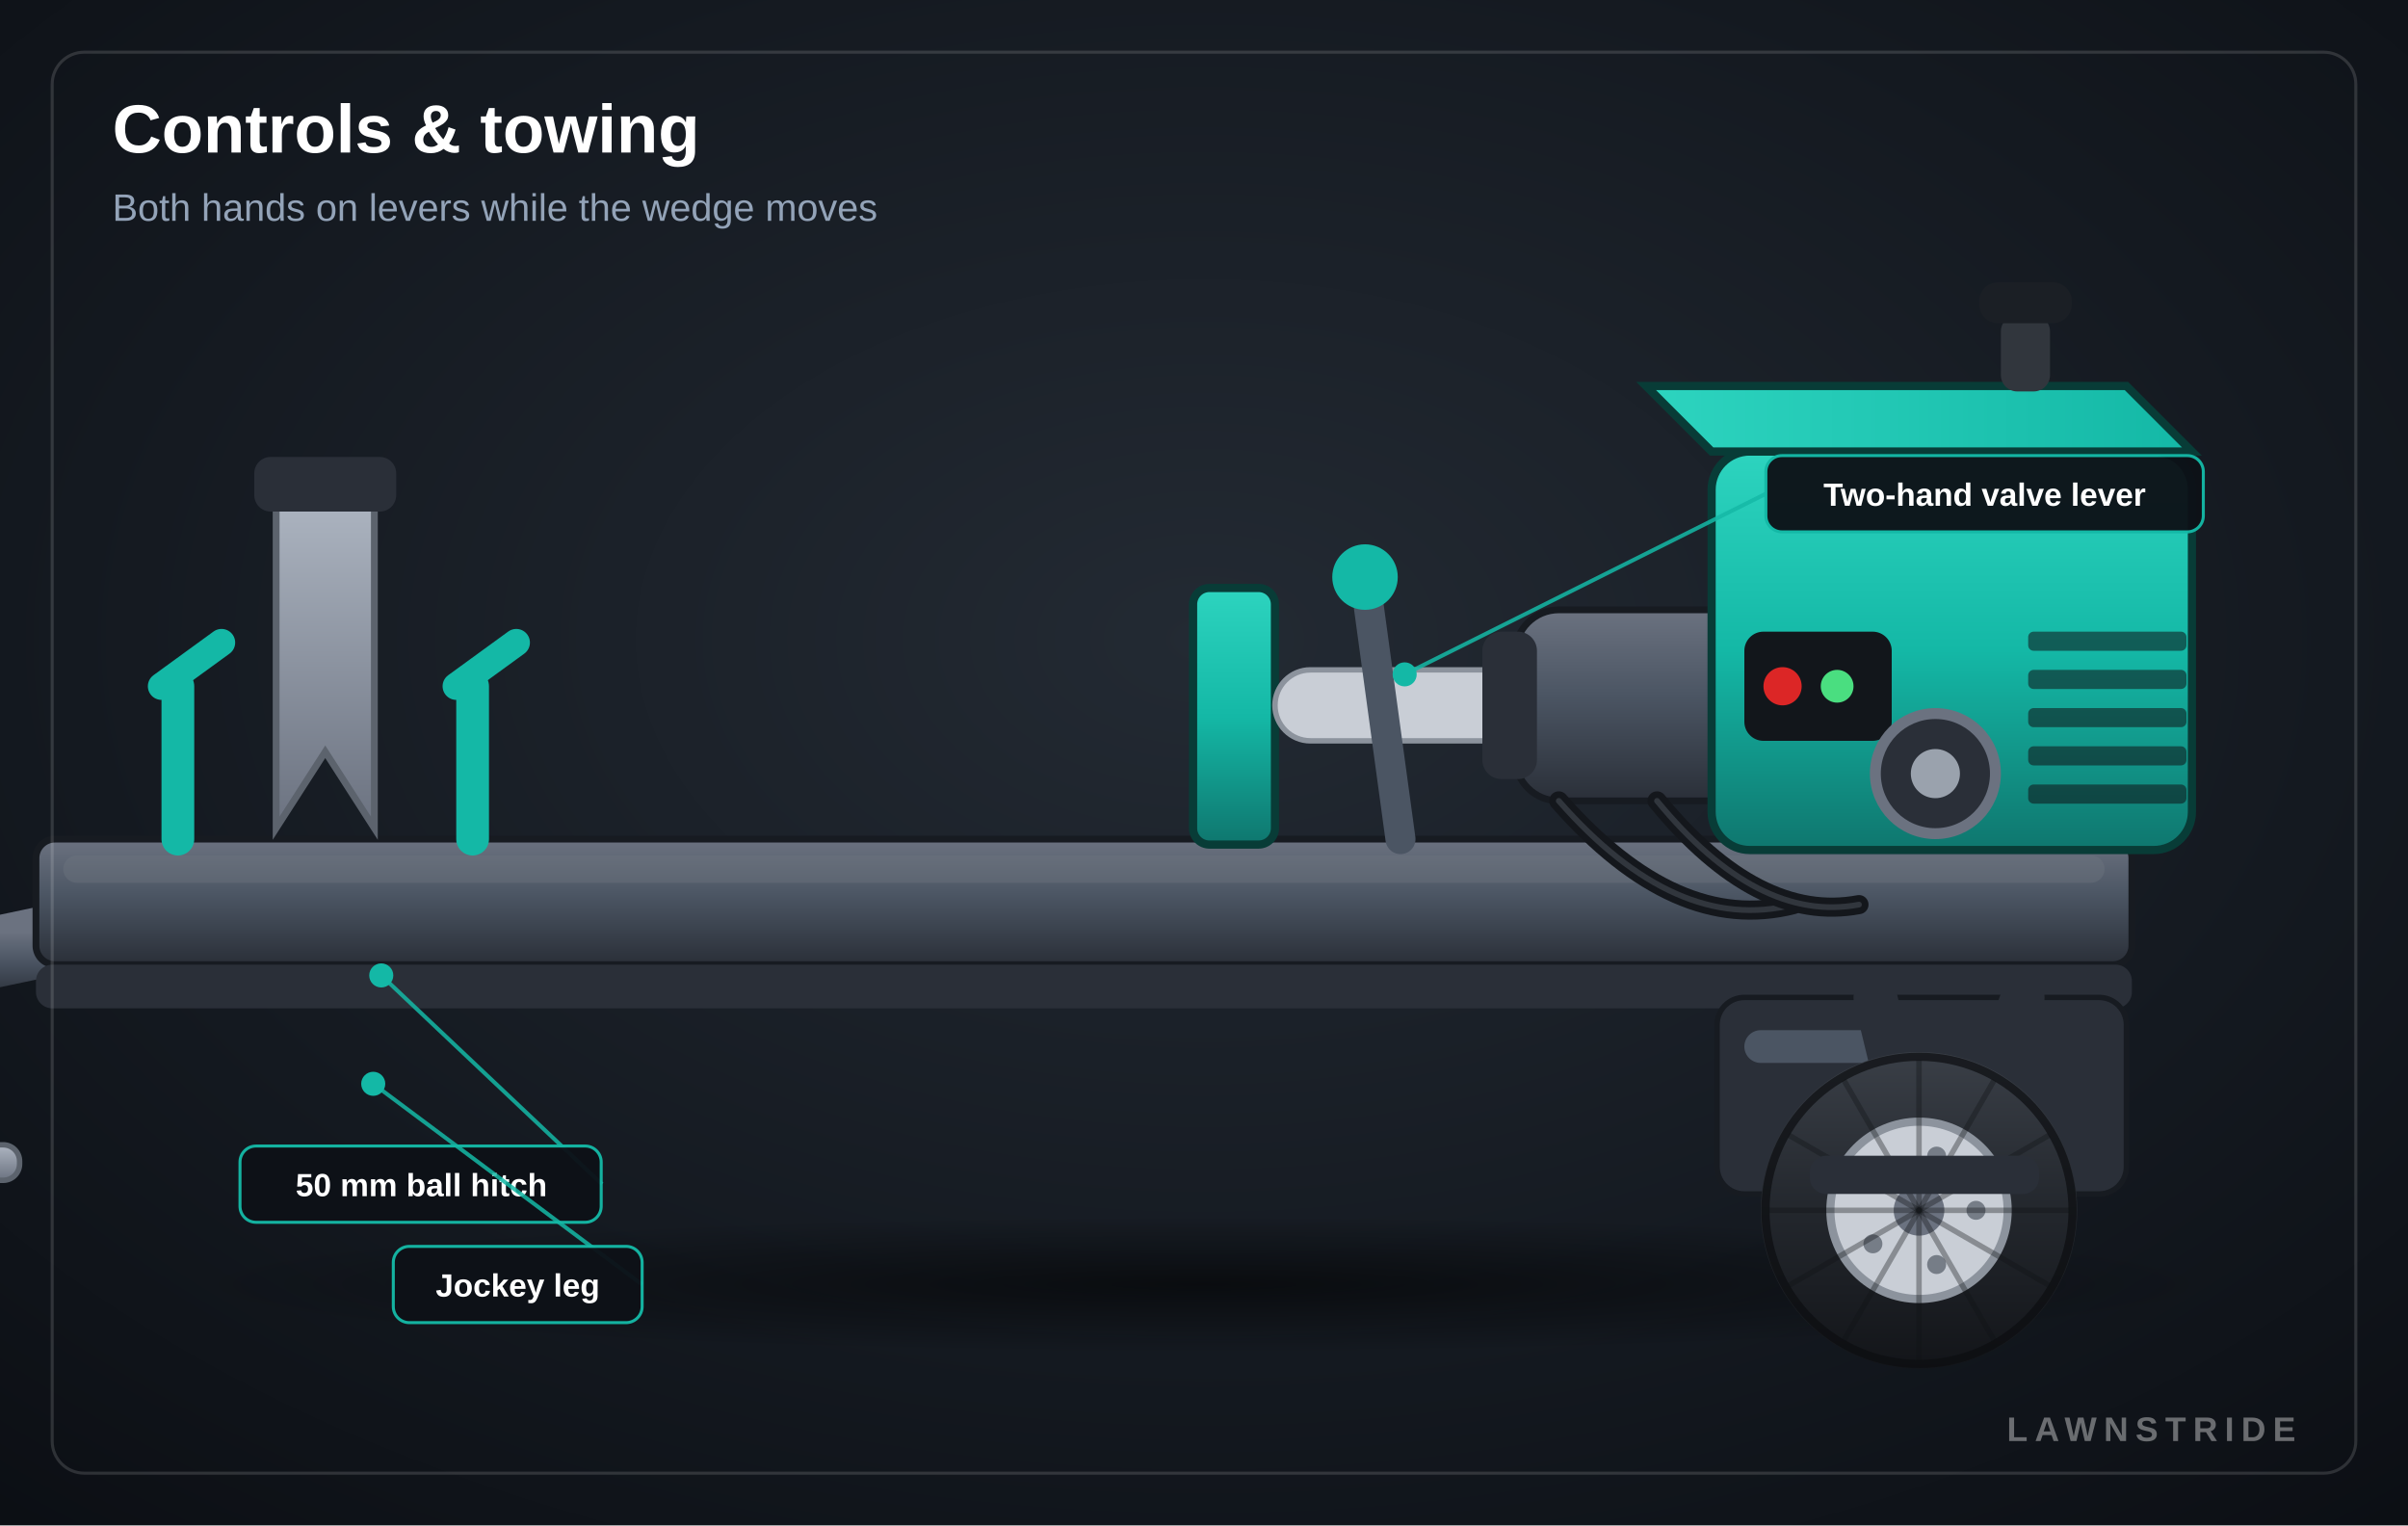
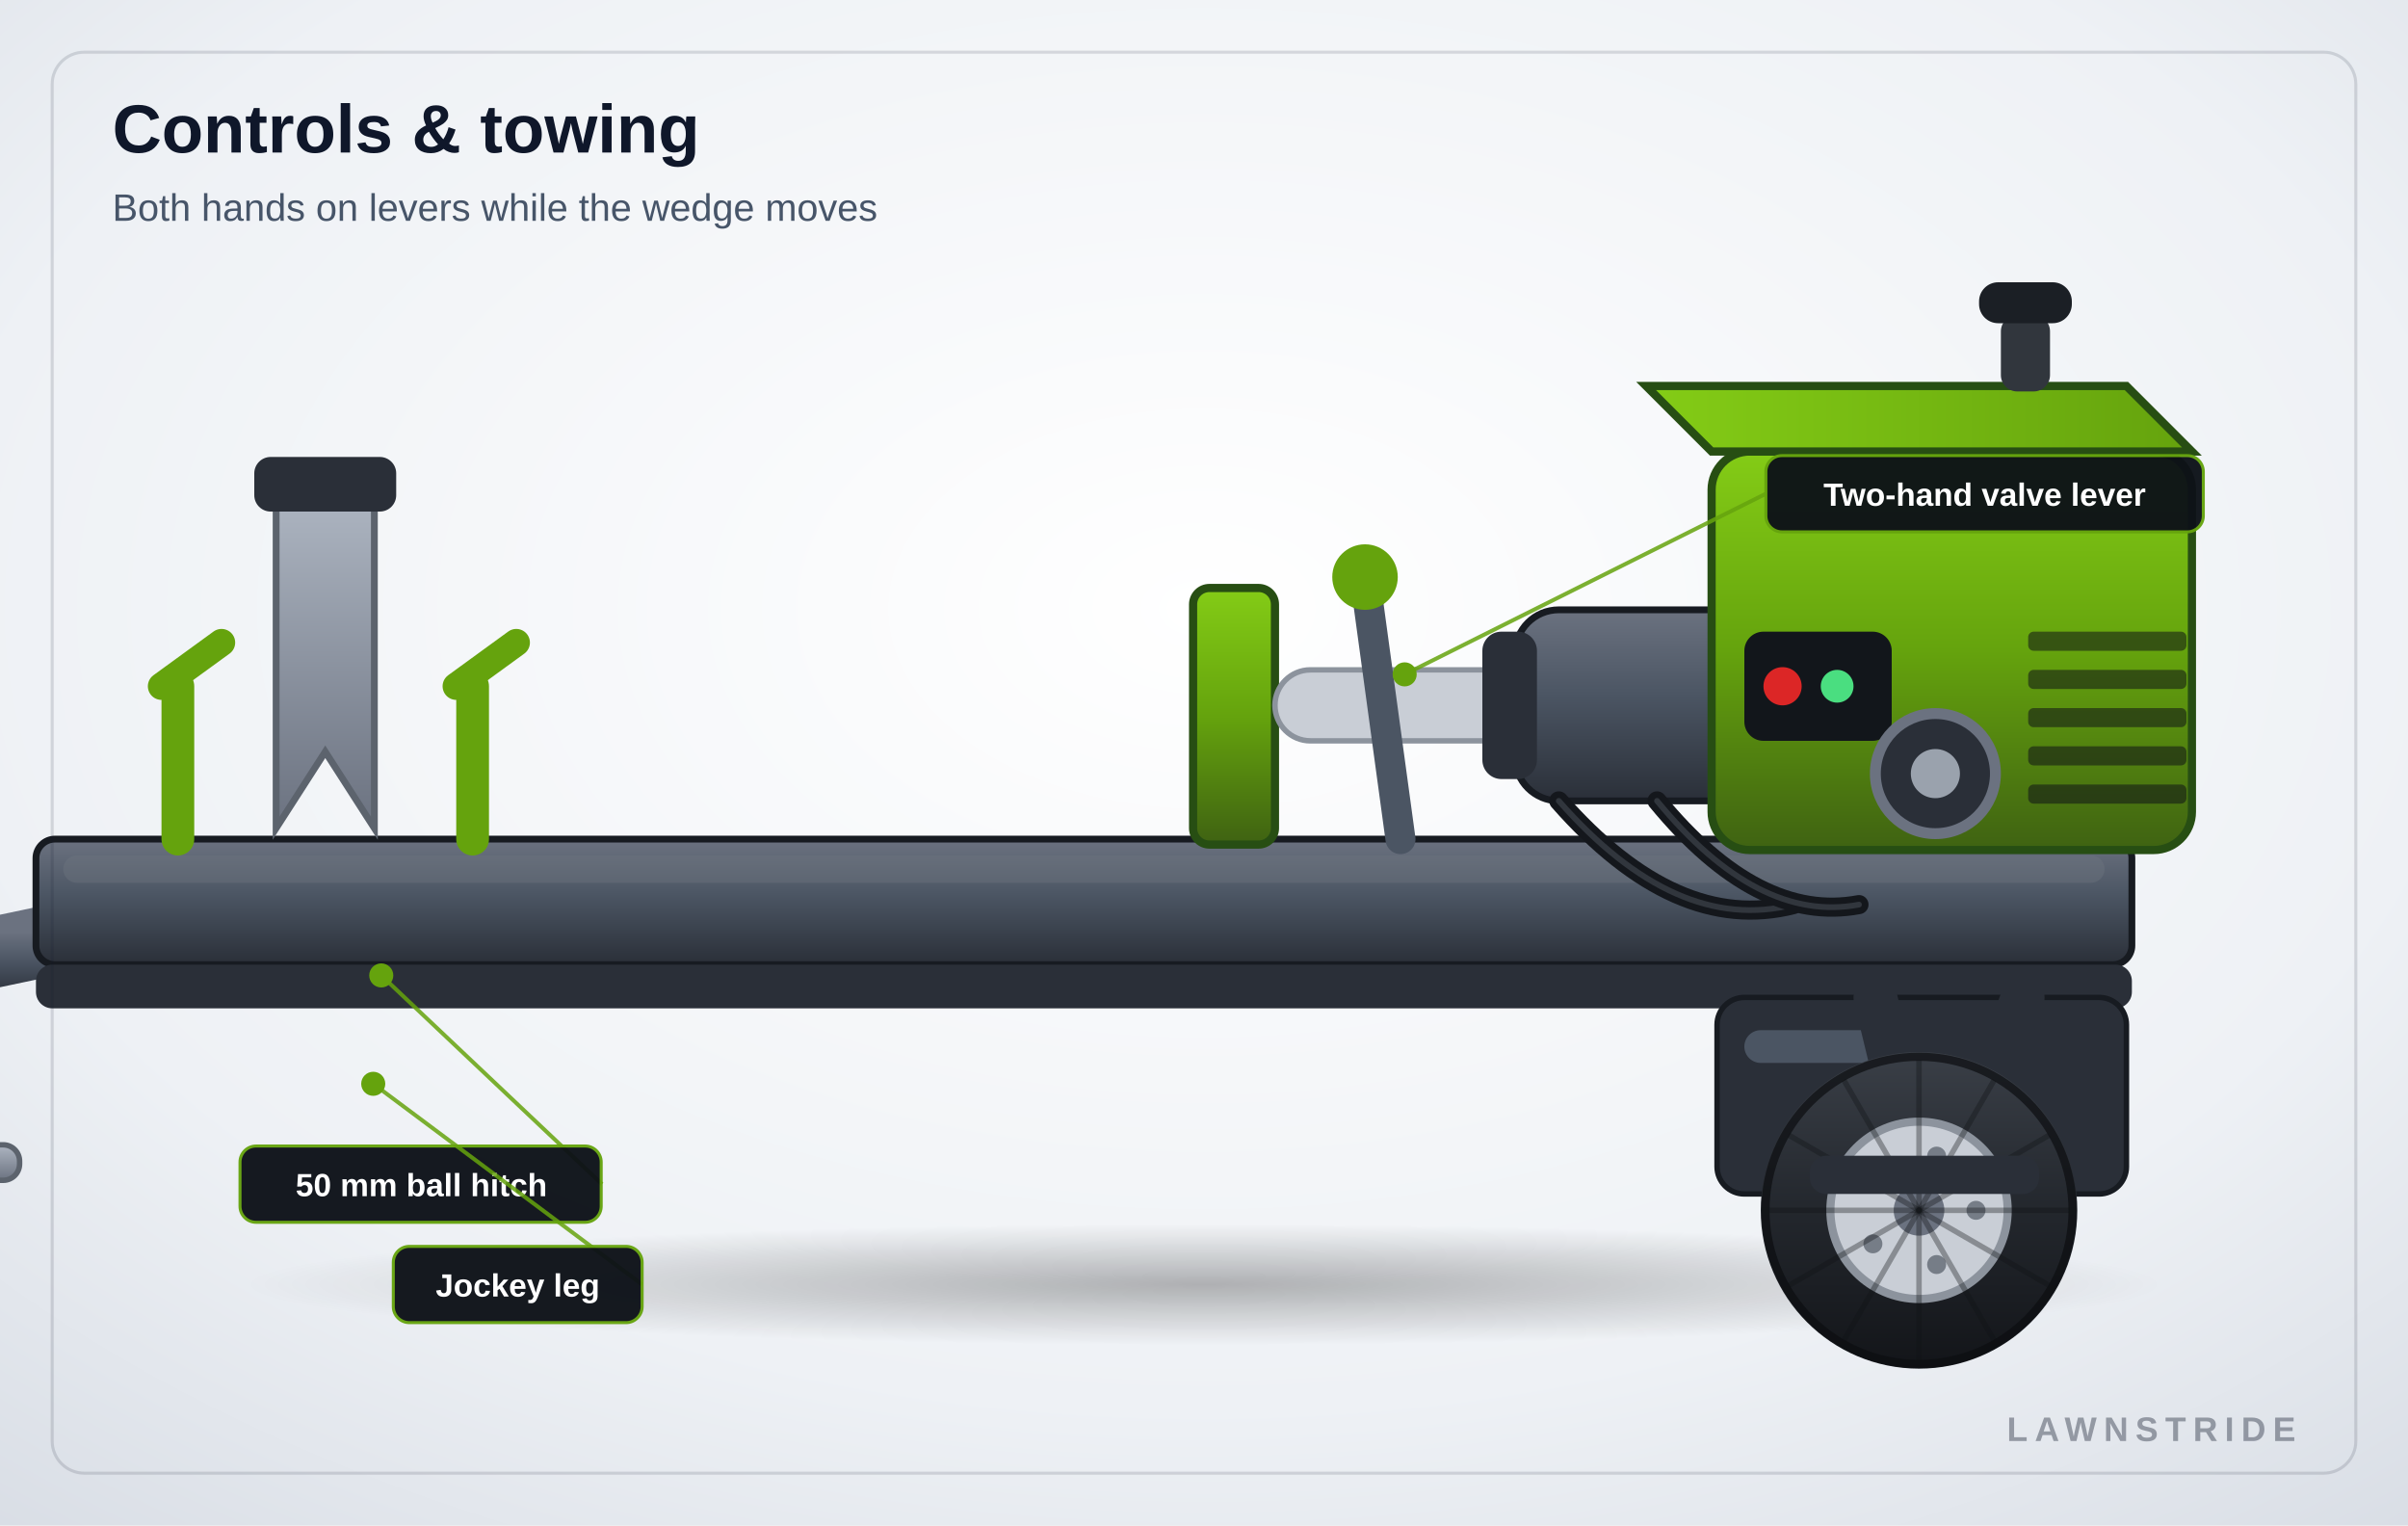
<svg xmlns="http://www.w3.org/2000/svg" viewBox="0 0 1200 760" width="1200" height="760" role="img">
  <defs>
    <linearGradient id="steel" x1="0" y1="0" x2="0" y2="1">
      <stop offset="0" stop-color="#6b7280" />
      <stop offset=".45" stop-color="#4b5563" />
      <stop offset="1" stop-color="#2a2f38" />
    </linearGradient>
    <linearGradient id="steelLite" x1="0" y1="0" x2="0" y2="1">
      <stop offset="0" stop-color="#aeb6c2" />
      <stop offset="1" stop-color="#6b7280" />
    </linearGradient>
    <linearGradient id="dark" x1="0" y1="0" x2="0" y2="1">
      <stop offset="0" stop-color="#31363f" />
      <stop offset="1" stop-color="#15181d" />
    </linearGradient>
    <linearGradient id="rubber" x1="0" y1="0" x2="0" y2="1">
      <stop offset="0" stop-color="#3a3f47" />
      <stop offset=".5" stop-color="#23272d" />
      <stop offset="1" stop-color="#131519" />
    </linearGradient>
    <radialGradient id="studioD" cx=".5" cy=".42" r=".78">
      <stop offset="0" stop-color="#232a33" />
      <stop offset=".6" stop-color="#141920" />
      <stop offset="1" stop-color="#0b0e13" />
    </radialGradient>
    <radialGradient id="studioL" cx=".5" cy=".4" r=".8">
      <stop offset="0" stop-color="#ffffff" />
      <stop offset=".65" stop-color="#eef1f5" />
      <stop offset="1" stop-color="#d7dce4" />
    </radialGradient>
    <linearGradient id="skyG" x1="0" y1="0" x2="0" y2="1">
      <stop offset="0" stop-color="#9fc0d8" />
      <stop offset=".55" stop-color="#cfe0ea" />
      <stop offset="1" stop-color="#e8eef2" />
    </linearGradient>
    <radialGradient id="shadow" cx=".5" cy=".5" r=".5">
      <stop offset="0" stop-color="#000" stop-opacity=".55" />
      <stop offset="1" stop-color="#000" stop-opacity="0" />
    </radialGradient>
    <linearGradient id="glassG" x1="0" y1="0" x2="1" y2="1">
      <stop offset="0" stop-color="#dfeaf2" stop-opacity=".9" />
      <stop offset="1" stop-color="#8fa6b8" stop-opacity=".75" />
    </linearGradient>
    <linearGradient id="paint" x1="0" y1="0" x2="0" y2="1">
-       <stop offset="0" stop-color="#2dd4bf" />
-       <stop offset=".5" stop-color="#14b8a6" />
-       <stop offset="1" stop-color="#0f766e" />
+       <stop offset="0" stop-color="#84cc16" />
+       <stop offset=".5" stop-color="#65a30d" />
+       <stop offset="1" stop-color="#3f6212" />
    </linearGradient>
    <linearGradient id="paintTop" x1="0" y1="0" x2="1" y2="0">
-       <stop offset="0" stop-color="#2dd4bf" />
-       <stop offset="1" stop-color="#14b8a6" />
+       <stop offset="0" stop-color="#84cc16" />
+       <stop offset="1" stop-color="#65a30d" />
    </linearGradient>
  </defs>
-   <rect width="1200" height="760" fill="url(#studioD)" />
-   <ellipse cx="600.0" cy="640" rx="504.0" ry="34" fill="url(#shadow)" />
+   <rect width="1200" height="760" fill="url(#studioL)" />
+   <ellipse cx="600.0" cy="640" rx="480.0" ry="30" fill="url(#shadow)" opacity=".5" />
  <g transform="translate(-270.4,-164.0) scale(1.36)">
    <path d="M232 462 L118 486" stroke="url(#steel)" stroke-width="26" stroke-linecap="round" />
    <path d="M132 484 L96 492" stroke="#4b5563" stroke-width="18" stroke-linecap="round" />
    <circle cx="92" cy="493" r="19" fill="none" stroke="#c9ced6" stroke-width="9" />
    <rect x="176" y="474" width="16" height="72" rx="6" fill="#2a2f38" />
    <rect x="162" y="540" width="44" height="13" rx="6" fill="url(#steelLite)" stroke="#5c636d" stroke-width="2" />
    <rect x="212" y="428" width="768" height="46" rx="7" fill="url(#steel)" stroke="#171b21" stroke-width="2.5" />
    <rect x="222" y="434" width="748" height="10" rx="5" fill="#6e767f" opacity=".4" />
    <rect x="212" y="474" width="768" height="16" rx="6" fill="#2a2f38" />
    <path d="M300 300 L336 300 L336 424 L318 396 L300 424 Z" fill="url(#steelLite)" stroke="#5c636d" stroke-width="2.5" />
    <rect x="292" y="288" width="52" height="20" rx="6" fill="#2a2f38" />
-     <path d="M264 428 L264 372 M372 428 L372 372" stroke="#14b8a6" stroke-width="12" stroke-linecap="round" />
-     <path d="M258 372 L280 356 M366 372 L388 356" stroke="#14b8a6" stroke-width="10" stroke-linecap="round" />
-     <rect x="636" y="336" width="30" height="94" rx="6" fill="url(#paint)" stroke="#083c37" stroke-width="3" />
+     <path d="M264 428 L264 372 M372 428 L372 372" stroke="#65a30d" stroke-width="12" stroke-linecap="round" />
+     <path d="M258 372 L280 356 M366 372 L388 356" stroke="#65a30d" stroke-width="10" stroke-linecap="round" />
+     <rect x="636" y="336" width="30" height="94" rx="6" fill="url(#paint)" stroke="#274e13" stroke-width="3" />
    <rect x="666" y="366" width="118" height="26" rx="13" fill="#c9ced6" stroke="#8c939d" stroke-width="2" />
    <rect x="754" y="344" width="150" height="70" rx="16" fill="url(#steel)" stroke="#171b21" stroke-width="2.5" />
    <rect x="742" y="352" width="20" height="54" rx="7" fill="#2a2f38" />
    <path d="M770 414 Q813.0 463.0 856 452" fill="none" stroke="#14171c" stroke-width="7" stroke-linecap="round" />
    <path d="M770 414 Q813.0 463.0 856 452" fill="none" stroke="#3d434b" stroke-width="2.1" stroke-linecap="round" opacity=".7" />
    <path d="M806 414 Q843.0 459.0 880 452" fill="none" stroke="#14171c" stroke-width="7" stroke-linecap="round" />
    <path d="M806 414 Q843.0 459.0 880 452" fill="none" stroke="#3d434b" stroke-width="2.1" stroke-linecap="round" opacity=".7" />
    <path d="M712 428 L700 340" stroke="#4b5563" stroke-width="11" stroke-linecap="round" />
-     <circle cx="699" cy="332" r="12" fill="#14b8a6" />
+     <circle cx="699" cy="332" r="12" fill="#65a30d" />
    <rect x="828" y="486" width="150" height="72" rx="10" fill="#2a2f38" stroke="#171b21" stroke-width="2" />
    <rect x="838" y="498" width="60" height="12" rx="6" fill="#4b5563" />
-     <rect x="826" y="286" width="176" height="146" rx="14" fill="url(#paint)" stroke="#083c37" stroke-width="3" />
-     <path d="M826 286 L1002 286 L978 262 L802 262 Z" fill="url(#paintTop)" stroke="#083c37" stroke-width="3" />
+     <rect x="826" y="286" width="176" height="146" rx="14" fill="url(#paint)" stroke="#274e13" stroke-width="3" />
+     <path d="M826 286 L1002 286 L978 262 L802 262 Z" fill="url(#paintTop)" stroke="#274e13" stroke-width="3" />
    <rect x="942" y="352.0" width="58" height="7.0" rx="2" fill="#0f1216" opacity=".55" />
    <rect x="942" y="366.0" width="58" height="7.0" rx="2" fill="#0f1216" opacity=".55" />
    <rect x="942" y="380.0" width="58" height="7.0" rx="2" fill="#0f1216" opacity=".55" />
    <rect x="942" y="394.0" width="58" height="7.0" rx="2" fill="#0f1216" opacity=".55" />
    <rect x="942" y="408.0" width="58" height="7.0" rx="2" fill="#0f1216" opacity=".55" />
    <rect x="838" y="352" width="54" height="40" rx="7" fill="#12161b" />
    <circle cx="852" cy="372" r="7" fill="#dc2626" />
    <circle cx="872" cy="372" r="6" fill="#4ade80" />
    <rect x="932" y="236" width="18" height="28" rx="6" fill="#31363d" />
    <rect x="924" y="224" width="34" height="15" rx="7" fill="#1b1f25" />
    <circle cx="908" cy="404" r="22" fill="#2a2f38" stroke="#6b7280" stroke-width="4" />
    <circle cx="908" cy="404" r="9" fill="#9aa2ad" />
    <path d="M886 486 L902 552 M940 486 L916 552" stroke="#2a2f38" stroke-width="16" stroke-linecap="round" />
    <circle cx="902" cy="564" r="58" fill="url(#rubber)" />
    <circle cx="902" cy="564" r="56.26" fill="none" stroke="#0b0d10" stroke-width="3" opacity=".7" />
    <circle cx="902" cy="564" r="32.48" fill="#c9ced6" />
    <circle cx="902" cy="564" r="32.48" fill="none" stroke="#8c939d" stroke-width="3" />
    <circle cx="902" cy="564" r="9.28" fill="#6b7280" />
    <circle cx="922.88" cy="564.0" r="3.48" fill="#767d87" />
    <circle cx="908.452" cy="583.858" r="3.48" fill="#767d87" />
    <circle cx="885.108" cy="576.273" r="3.48" fill="#767d87" />
    <circle cx="885.108" cy="551.727" r="3.48" fill="#767d87" />
    <circle cx="908.452" cy="544.142" r="3.48" fill="#767d87" />
    <path d="M902 564 L957.1 564.0" stroke="#0e1114" stroke-width="2" opacity=".35" />
    <path d="M902 564 L949.718 591.55" stroke="#0e1114" stroke-width="2" opacity=".35" />
    <path d="M902 564 L929.55 611.718" stroke="#0e1114" stroke-width="2" opacity=".35" />
    <path d="M902 564 L902 619.1" stroke="#0e1114" stroke-width="2" opacity=".35" />
    <path d="M902 564 L874.45 611.718" stroke="#0e1114" stroke-width="2" opacity=".35" />
    <path d="M902 564 L854.282 591.55" stroke="#0e1114" stroke-width="2" opacity=".35" />
    <path d="M902 564 L846.9 564" stroke="#0e1114" stroke-width="2" opacity=".35" />
    <path d="M902 564 L854.282 536.45" stroke="#0e1114" stroke-width="2" opacity=".35" />
    <path d="M902 564 L874.45 516.282" stroke="#0e1114" stroke-width="2" opacity=".35" />
    <path d="M902 564 L902 508.9" stroke="#0e1114" stroke-width="2" opacity=".35" />
    <path d="M902 564 L929.55 516.282" stroke="#0e1114" stroke-width="2" opacity=".35" />
    <path d="M902 564 L949.718 536.45" stroke="#0e1114" stroke-width="2" opacity=".35" />
    <rect x="862" y="544" width="84" height="14" rx="6" fill="#2a2f38" />
  </g>
-   <path d="M700 336 L880 246" stroke="#14b8a6" stroke-width="2" opacity=".85" />
-   <circle cx="700" cy="336" r="6" fill="#14b8a6" />
-   <rect x="880" y="227" width="218" height="38" rx="8" fill="#0d1117" stroke="#14b8a6" stroke-width="1.5" opacity=".96" />
+   <path d="M700 336 L880 246" stroke="#65a30d" stroke-width="2" opacity=".85" />
+   <circle cx="700" cy="336" r="6" fill="#65a30d" />
+   <rect x="880" y="227" width="218" height="38" rx="8" fill="#0d1117" stroke="#65a30d" stroke-width="1.5" opacity=".96" />
  <text x="989" y="252" text-anchor="middle" font-family="Arial,Helvetica,sans-serif" font-weight="700" font-size="16" fill="#fff">Two-hand valve lever</text>
-   <path d="M190 486 L300 590" stroke="#14b8a6" stroke-width="2" opacity=".85" />
-   <circle cx="190" cy="486" r="6" fill="#14b8a6" />
-   <rect x="119.6" y="571" width="180" height="38" rx="8" fill="#0d1117" stroke="#14b8a6" stroke-width="1.5" opacity=".96" />
+   <path d="M190 486 L300 590" stroke="#65a30d" stroke-width="2" opacity=".85" />
+   <circle cx="190" cy="486" r="6" fill="#65a30d" />
+   <rect x="119.6" y="571" width="180" height="38" rx="8" fill="#0d1117" stroke="#65a30d" stroke-width="1.5" opacity=".96" />
  <text x="210" y="596" text-anchor="middle" font-family="Arial,Helvetica,sans-serif" font-weight="700" font-size="16" fill="#fff">50 mm ball hitch</text>
-   <path d="M186 540 L320 640" stroke="#14b8a6" stroke-width="2" opacity=".85" />
-   <circle cx="186" cy="540" r="6" fill="#14b8a6" />
-   <rect x="196.0" y="621" width="124" height="38" rx="8" fill="#0d1117" stroke="#14b8a6" stroke-width="1.5" opacity=".96" />
+   <path d="M186 540 L320 640" stroke="#65a30d" stroke-width="2" opacity=".85" />
+   <circle cx="186" cy="540" r="6" fill="#65a30d" />
+   <rect x="196.0" y="621" width="124" height="38" rx="8" fill="#0d1117" stroke="#65a30d" stroke-width="1.5" opacity=".96" />
  <text x="258" y="646" text-anchor="middle" font-family="Arial,Helvetica,sans-serif" font-weight="700" font-size="16" fill="#fff">Jockey leg</text>
-   <text x="56" y="76" font-family="Arial,Helvetica,sans-serif" font-weight="800" font-size="34" fill="#ffffff">Controls &amp; towing</text>
-   <text x="56" y="110" font-family="Arial,Helvetica,sans-serif" font-weight="500" font-size="19" fill="#93a3b8">Both hands on levers while the wedge moves</text>
-   <rect x="26" y="26" width="1148" height="708" rx="16" fill="none" stroke="#ffffff" stroke-width="1.5" opacity=".14" />
-   <text x="1144" y="718" text-anchor="end" font-family="Arial,Helvetica,sans-serif" font-weight="800" font-size="17" letter-spacing="3.5" fill="#ffffff" opacity=".38">LAWNSTRIDE</text>
+   <text x="56" y="76" font-family="Arial,Helvetica,sans-serif" font-weight="800" font-size="34" fill="#0f172a">Controls &amp; towing</text>
+   <text x="56" y="110" font-family="Arial,Helvetica,sans-serif" font-weight="500" font-size="19" fill="#475569">Both hands on levers while the wedge moves</text>
+   <rect x="26" y="26" width="1148" height="708" rx="16" fill="none" stroke="#0f172a" stroke-width="1.5" opacity=".14" />
+   <text x="1144" y="718" text-anchor="end" font-family="Arial,Helvetica,sans-serif" font-weight="800" font-size="17" letter-spacing="3.5" fill="#0f172a" opacity=".38">LAWNSTRIDE</text>
</svg>
